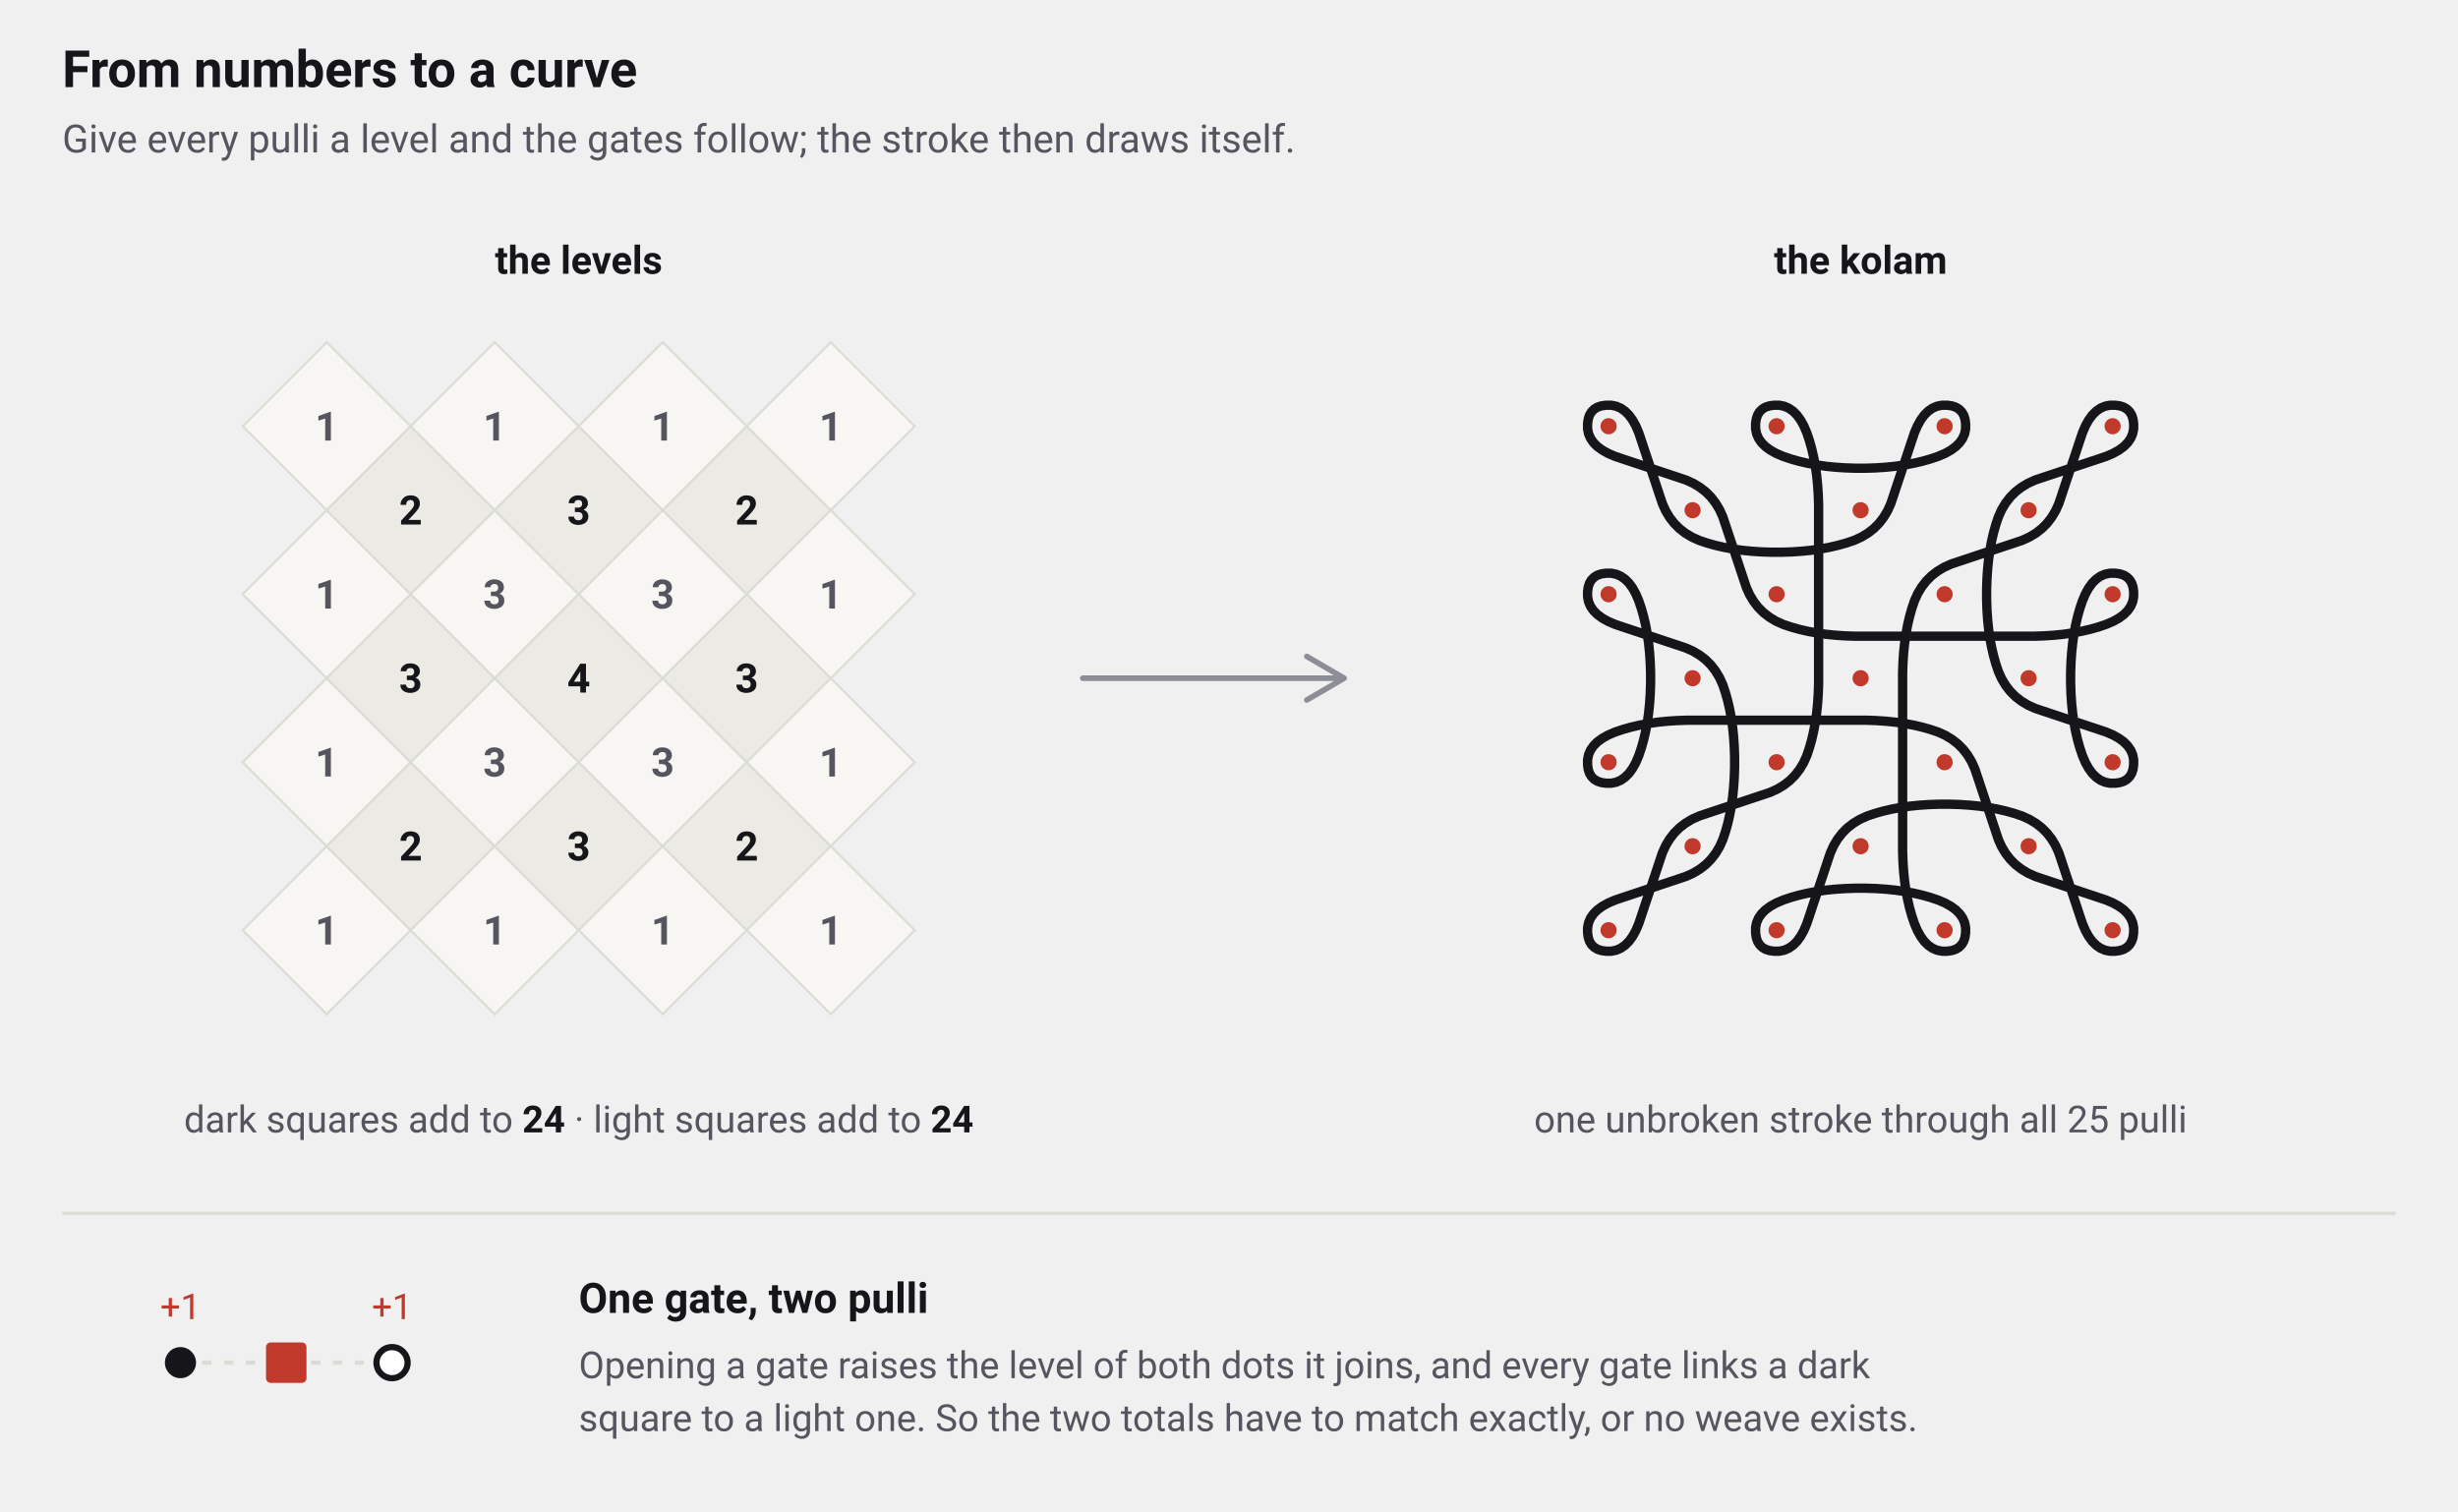
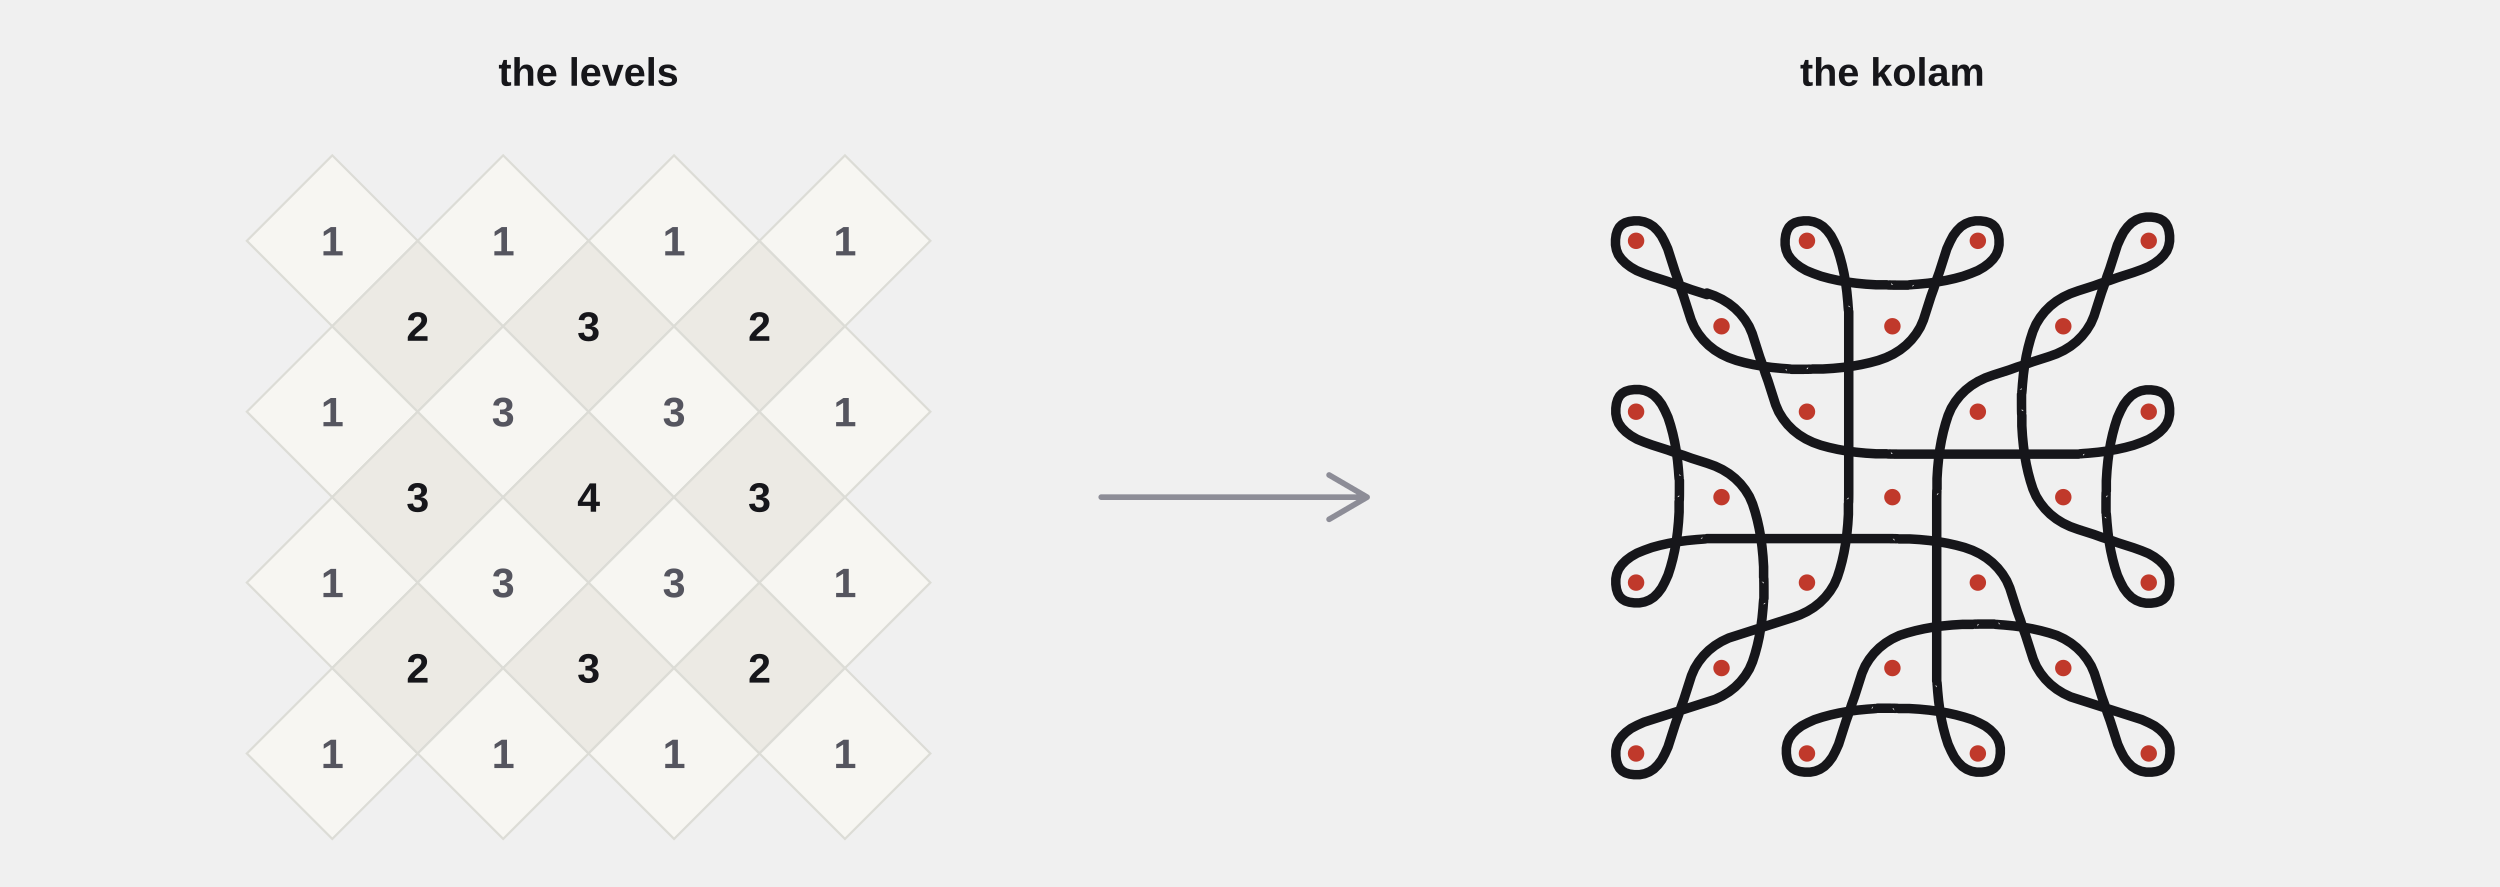
- <svg xmlns="http://www.w3.org/2000/svg" width="790" height="486" viewBox="0 0 790 486" font-family="-apple-system,BlinkMacSystemFont,'Segoe UI',Roboto,Helvetica,Arial,sans-serif" role="img" aria-label="A grid of levels and the single curve it produces">
-   <text x="20" y="28" font-size="16.5" font-weight="600" fill="#16161a">From numbers to a curve</text>
-   <text x="20" y="49" font-size="12.5" fill="#55555f">Give every pulli a level and the gates follow; the stroke then draws itself.</text>
-   <path d="M105 110L132 137L105 164L78 137Z" fill="#f7f6f2" stroke="#dcdcd6" stroke-width="0.7" />
-   <path d="M105 164L132 191L105 218L78 191Z" fill="#f7f6f2" stroke="#dcdcd6" stroke-width="0.7" />
-   <path d="M132 137L159 164L132 191L105 164Z" fill="#eceae4" stroke="#dcdcd6" stroke-width="0.7" />
-   <path d="M159 110L186 137L159 164L132 137Z" fill="#f7f6f2" stroke="#dcdcd6" stroke-width="0.7" />
-   <path d="M105 218L132 245L105 272L78 245Z" fill="#f7f6f2" stroke="#dcdcd6" stroke-width="0.7" />
-   <path d="M132 191L159 218L132 245L105 218Z" fill="#eceae4" stroke="#dcdcd6" stroke-width="0.7" />
-   <path d="M159 164L186 191L159 218L132 191Z" fill="#f7f6f2" stroke="#dcdcd6" stroke-width="0.7" />
-   <path d="M186 137L213 164L186 191L159 164Z" fill="#eceae4" stroke="#dcdcd6" stroke-width="0.7" />
-   <path d="M213 110L240 137L213 164L186 137Z" fill="#f7f6f2" stroke="#dcdcd6" stroke-width="0.7" />
-   <path d="M105 272L132 299L105 326L78 299Z" fill="#f7f6f2" stroke="#dcdcd6" stroke-width="0.7" />
-   <path d="M132 245L159 272L132 299L105 272Z" fill="#eceae4" stroke="#dcdcd6" stroke-width="0.7" />
-   <path d="M159 218L186 245L159 272L132 245Z" fill="#f7f6f2" stroke="#dcdcd6" stroke-width="0.7" />
-   <path d="M186 191L213 218L186 245L159 218Z" fill="#eceae4" stroke="#dcdcd6" stroke-width="0.7" />
-   <path d="M213 164L240 191L213 218L186 191Z" fill="#f7f6f2" stroke="#dcdcd6" stroke-width="0.7" />
-   <path d="M240 137L267 164L240 191L213 164Z" fill="#eceae4" stroke="#dcdcd6" stroke-width="0.7" />
-   <path d="M267 110L294 137L267 164L240 137Z" fill="#f7f6f2" stroke="#dcdcd6" stroke-width="0.7" />
-   <path d="M159 272L186 299L159 326L132 299Z" fill="#f7f6f2" stroke="#dcdcd6" stroke-width="0.7" />
-   <path d="M186 245L213 272L186 299L159 272Z" fill="#eceae4" stroke="#dcdcd6" stroke-width="0.7" />
-   <path d="M213 218L240 245L213 272L186 245Z" fill="#f7f6f2" stroke="#dcdcd6" stroke-width="0.7" />
-   <path d="M240 191L267 218L240 245L213 218Z" fill="#eceae4" stroke="#dcdcd6" stroke-width="0.7" />
-   <path d="M267 164L294 191L267 218L240 191Z" fill="#f7f6f2" stroke="#dcdcd6" stroke-width="0.7" />
-   <path d="M213 272L240 299L213 326L186 299Z" fill="#f7f6f2" stroke="#dcdcd6" stroke-width="0.7" />
-   <path d="M240 245L267 272L240 299L213 272Z" fill="#eceae4" stroke="#dcdcd6" stroke-width="0.7" />
-   <path d="M267 218L294 245L267 272L240 245Z" fill="#f7f6f2" stroke="#dcdcd6" stroke-width="0.7" />
-   <path d="M267 272L294 299L267 326L240 299Z" fill="#f7f6f2" stroke="#dcdcd6" stroke-width="0.7" />
-   <text x="105" y="141.6" font-size="13" font-weight="600" text-anchor="middle" fill="#55555f">1</text>
-   <text x="105" y="195.6" font-size="13" font-weight="600" text-anchor="middle" fill="#55555f">1</text>
-   <text x="132" y="168.6" font-size="13" font-weight="600" text-anchor="middle" fill="#16161a">2</text>
-   <text x="159" y="141.6" font-size="13" font-weight="600" text-anchor="middle" fill="#55555f">1</text>
-   <text x="105" y="249.6" font-size="13" font-weight="600" text-anchor="middle" fill="#55555f">1</text>
-   <text x="132" y="222.6" font-size="13" font-weight="600" text-anchor="middle" fill="#16161a">3</text>
-   <text x="159" y="195.6" font-size="13" font-weight="600" text-anchor="middle" fill="#55555f">3</text>
-   <text x="186" y="168.6" font-size="13" font-weight="600" text-anchor="middle" fill="#16161a">3</text>
-   <text x="213" y="141.6" font-size="13" font-weight="600" text-anchor="middle" fill="#55555f">1</text>
-   <text x="105" y="303.6" font-size="13" font-weight="600" text-anchor="middle" fill="#55555f">1</text>
-   <text x="132" y="276.6" font-size="13" font-weight="600" text-anchor="middle" fill="#16161a">2</text>
-   <text x="159" y="249.6" font-size="13" font-weight="600" text-anchor="middle" fill="#55555f">3</text>
-   <text x="186" y="222.6" font-size="13" font-weight="600" text-anchor="middle" fill="#16161a">4</text>
-   <text x="213" y="195.6" font-size="13" font-weight="600" text-anchor="middle" fill="#55555f">3</text>
-   <text x="240" y="168.6" font-size="13" font-weight="600" text-anchor="middle" fill="#16161a">2</text>
-   <text x="267" y="141.6" font-size="13" font-weight="600" text-anchor="middle" fill="#55555f">1</text>
-   <text x="159" y="303.6" font-size="13" font-weight="600" text-anchor="middle" fill="#55555f">1</text>
-   <text x="186" y="276.6" font-size="13" font-weight="600" text-anchor="middle" fill="#16161a">3</text>
-   <text x="213" y="249.6" font-size="13" font-weight="600" text-anchor="middle" fill="#55555f">3</text>
-   <text x="240" y="222.6" font-size="13" font-weight="600" text-anchor="middle" fill="#16161a">3</text>
-   <text x="267" y="195.6" font-size="13" font-weight="600" text-anchor="middle" fill="#55555f">1</text>
-   <text x="213" y="303.6" font-size="13" font-weight="600" text-anchor="middle" fill="#55555f">1</text>
-   <text x="240" y="276.6" font-size="13" font-weight="600" text-anchor="middle" fill="#16161a">2</text>
-   <text x="267" y="249.6" font-size="13" font-weight="600" text-anchor="middle" fill="#55555f">1</text>
-   <text x="267" y="303.6" font-size="13" font-weight="600" text-anchor="middle" fill="#55555f">1</text>
-   <text x="186" y="88" font-size="12.5" font-weight="600" text-anchor="middle" fill="#16161a">the levels</text>
-   <text x="186" y="364" font-size="12" text-anchor="middle" fill="#55555f">dark squares add to <tspan font-weight="600" fill="#16161a">24</tspan> · light squares add to <tspan font-weight="600" fill="#16161a">24</tspan>
-   </text>
-   <path d="M348 218L432 218M420 211L432 218L420 225" fill="none" stroke="#8d8d97" stroke-width="1.8" stroke-linecap="round" stroke-linejoin="round" />
-   <path d="M539.36 153.45L541.89 154.3L544.21 155.35L546.32 156.62L548.22 158.09L549.91 159.78L551.38 161.68L552.65 163.79L553.7 166.11L554.55 168.64L555.39 171.17L556.23 173.7L557.08 176.23L557.92 178.77L558.77 181.3L559.61 183.83L560.45 186.36L561.3 188.89L562.35 191.21L563.62 193.32L565.09 195.22L566.78 196.91L568.68 198.38L570.79 199.65L573.11 200.7L575.64 201.55L578.28 202.29L581.02 202.92L583.87 203.45L586.82 203.87L589.88 204.18L593.04 204.39L596.31 204.5L599.69 204.5L603.06 204.5L606.44 204.5L609.81 204.5L613.19 204.5L616.56 204.5L619.94 204.5L623.31 204.5L626.69 204.5L630.06 204.5L633.44 204.5L636.81 204.5L640.19 204.5L643.56 204.5L646.94 204.5L650.31 204.5L653.69 204.5L656.96 204.39L660.12 204.18L663.18 203.87L666.13 203.45L668.98 202.92L671.72 202.29L674.36 201.55L676.89 200.7L679.11 199.75L681 198.7L682.59 197.54L683.85 196.27L684.8 194.9L685.43 193.43L685.75 191.84L685.75 190.16L685.54 188.68L685.12 187.41L684.48 186.36L683.64 185.52L682.59 184.88L681.32 184.46L679.84 184.25L678.16 184.25L676.57 184.57L675.1 185.2L673.73 186.15L672.46 187.41L671.3 189L670.25 190.89L669.3 193.11L668.45 195.64L667.71 198.28L667.08 201.02L666.55 203.87L666.13 206.82L665.82 209.88L665.61 213.04L665.5 216.31L665.5 219.69L665.61 222.96L665.82 226.12L666.13 229.18L666.55 232.13L667.08 234.98L667.71 237.72L668.45 240.36L669.3 242.89L670.25 245.11L671.3 247L672.46 248.59L673.73 249.85L675.1 250.8L676.57 251.43L678.16 251.75L679.84 251.75L681.32 251.54L682.59 251.12L683.64 250.48L684.48 249.64L685.12 248.59L685.54 247.32L685.75 245.84L685.75 244.16L685.43 242.57L684.8 241.1L683.85 239.73L682.59 238.46L681 237.3L679.11 236.25L676.89 235.3L674.36 234.45L671.83 233.61L669.3 232.77L666.77 231.92L664.23 231.08L661.7 230.23L659.17 229.39L656.64 228.55L654.11 227.7L651.79 226.65L649.68 225.38L647.78 223.91L646.09 222.22L644.62 220.32L643.35 218.21L642.3 215.89L641.45 213.36L640.71 210.72L640.08 207.98L639.55 205.13L639.13 202.18L638.82 199.12L638.61 195.96L638.5 192.69L638.5 189.31L638.61 186.04L638.82 182.88L639.13 179.82L639.55 176.87L640.08 174.02L640.71 171.28L641.45 168.64L642.3 166.11L643.35 163.79L644.62 161.68L646.09 159.78L647.78 158.09L649.68 156.62L651.79 155.35L654.11 154.3L656.64 153.45L659.17 152.61L661.7 151.77L664.23 150.92L666.77 150.08L669.3 149.23L671.83 148.39L674.36 147.55L676.89 146.7L679.11 145.75L681 144.7L682.59 143.54L683.85 142.27L684.8 140.9L685.43 139.43L685.75 137.84L685.75 136.16L685.54 134.68L685.12 133.41L684.48 132.36L683.64 131.52L682.59 130.88L681.32 130.46L679.84 130.25L678.16 130.25L676.57 130.57L675.1 131.2L673.73 132.15L672.46 133.41L671.3 135L670.25 136.89L669.3 139.11L668.45 141.64L667.61 144.17L666.77 146.7L665.92 149.23L665.08 151.77L664.23 154.3L663.39 156.83L662.55 159.36L661.7 161.89L660.65 164.21L659.38 166.32L657.91 168.22L656.22 169.91L654.32 171.38L652.21 172.65L649.89 173.7L647.36 174.55L644.83 175.39L642.3 176.23L639.77 177.08L637.23 177.92L634.7 178.77L632.17 179.61L629.64 180.45L627.11 181.3L624.79 182.35L622.68 183.62L620.78 185.09L619.09 186.78L617.62 188.68L616.35 190.79L615.3 193.11L614.45 195.64L613.71 198.28L613.08 201.02L612.55 203.87L612.13 206.82L611.82 209.88L611.61 213.04L611.5 216.31L611.5 219.69L611.5 223.06L611.5 226.44L611.5 229.81L611.5 233.19L611.5 236.56L611.5 239.94L611.5 243.31L611.5 246.69L611.5 250.06L611.5 253.44L611.5 256.81L611.5 260.19L611.5 263.56L611.5 266.94L611.5 270.31L611.5 273.69L611.61 276.96L611.82 280.12L612.13 283.18L612.55 286.13L613.08 288.98L613.71 291.72L614.45 294.36L615.3 296.89L616.25 299.11L617.3 301L618.46 302.59L619.73 303.85L621.1 304.8L622.57 305.43L624.16 305.75L625.84 305.75L627.32 305.54L628.59 305.12L629.64 304.48L630.48 303.64L631.12 302.59L631.54 301.32L631.75 299.84L631.75 298.16L631.43 296.57L630.8 295.1L629.85 293.73L628.59 292.46L627 291.3L625.11 290.25L622.89 289.3L620.36 288.45L617.72 287.71L614.98 287.08L612.13 286.55L609.18 286.13L606.12 285.82L602.96 285.61L599.69 285.5L596.31 285.5L593.04 285.61L589.88 285.82L586.82 286.13L583.87 286.55L581.02 287.08L578.28 287.71L575.64 288.45L573.11 289.3L570.89 290.25L569 291.3L567.41 292.46L566.15 293.73L565.2 295.1L564.57 296.57L564.25 298.16L564.25 299.84L564.46 301.32L564.88 302.59L565.52 303.64L566.36 304.48L567.41 305.12L568.68 305.54L570.16 305.75L571.84 305.75L573.43 305.43L574.9 304.8L576.27 303.85L577.54 302.59L578.7 301L579.75 299.11L580.7 296.89L581.55 294.36L582.39 291.83L583.23 289.3L584.08 286.77L584.92 284.23L585.77 281.7L586.61 279.17L587.45 276.64L588.3 274.11L589.35 271.79L590.62 269.68L592.09 267.78L593.78 266.09L595.68 264.62L597.79 263.35L600.11 262.3L602.64 261.45L605.28 260.71L608.02 260.08L610.87 259.55L613.82 259.13L616.88 258.82L620.04 258.61L623.31 258.5L626.69 258.5L629.96 258.61L633.12 258.82L636.18 259.13L639.13 259.55L641.98 260.08L644.72 260.71L647.36 261.45L649.89 262.3L652.21 263.35L654.32 264.62L656.22 266.09L657.91 267.78L659.38 269.68L660.65 271.79L661.7 274.11L662.55 276.64L663.39 279.17L664.23 281.7L665.08 284.23L665.92 286.77L666.77 289.3L667.61 291.83L668.45 294.36L669.3 296.89L670.25 299.11L671.3 301L672.46 302.59L673.73 303.85L675.1 304.8L676.57 305.43L678.16 305.75L679.84 305.75L681.32 305.54L682.59 305.12L683.64 304.48L684.48 303.64L685.12 302.59L685.54 301.32L685.75 299.84L685.75 298.16L685.43 296.57L684.8 295.1L683.85 293.73L682.59 292.46L681 291.3L679.11 290.25L676.89 289.3L674.36 288.45L671.83 287.61L669.3 286.77L666.77 285.92L664.23 285.08L661.7 284.23L659.17 283.39L656.64 282.55L654.11 281.7L651.79 280.65L649.68 279.38L647.78 277.91L646.09 276.22L644.62 274.32L643.35 272.21L642.3 269.89L641.45 267.36L640.61 264.83L639.77 262.3L638.92 259.77L638.08 257.23L637.23 254.7L636.39 252.17L635.55 249.64L634.7 247.11L633.65 244.79L632.38 242.68L630.91 240.78L629.22 239.09L627.32 237.62L625.21 236.35L622.89 235.3L620.36 234.45L617.72 233.71L614.98 233.08L612.13 232.55L609.18 232.13L606.12 231.82L602.96 231.61L599.69 231.5L596.31 231.5L592.94 231.5L589.56 231.5L586.19 231.5L582.81 231.5L579.44 231.5L576.06 231.5L572.69 231.5L569.31 231.5L565.94 231.5L562.56 231.5L559.19 231.5L555.81 231.5L552.44 231.5L549.06 231.5L545.69 231.5L542.31 231.5L539.04 231.61L535.88 231.82L532.82 232.13L529.87 232.55L527.02 233.08L524.28 233.71L521.64 234.45L519.11 235.3L516.89 236.25L515 237.3L513.41 238.46L512.15 239.73L511.2 241.1L510.57 242.57L510.25 244.16L510.25 245.84L510.46 247.32L510.88 248.59L511.52 249.64L512.36 250.48L513.41 251.12L514.68 251.54L516.16 251.75L517.84 251.75L519.43 251.43L520.9 250.8L522.27 249.85L523.54 248.59L524.7 247L525.75 245.11L526.7 242.89L527.55 240.36L528.29 237.72L528.92 234.98L529.45 232.13L529.87 229.18L530.18 226.12L530.39 222.96L530.5 219.69L530.5 216.31L530.39 213.04L530.18 209.88L529.87 206.82L529.45 203.87L528.92 201.02L528.29 198.28L527.55 195.64L526.7 193.11L525.75 190.89L524.7 189L523.54 187.41L522.27 186.15L520.9 185.2L519.43 184.57L517.84 184.25L516.16 184.25L514.68 184.46L513.41 184.88L512.36 185.52L511.52 186.36L510.88 187.41L510.46 188.68L510.25 190.16L510.25 191.84L510.57 193.43L511.2 194.9L512.15 196.27L513.41 197.54L515 198.7L516.89 199.75L519.11 200.7L521.64 201.55L524.17 202.39L526.7 203.23L529.23 204.08L531.77 204.92L534.3 205.77L536.83 206.61L539.36 207.45L541.89 208.3L544.21 209.35L546.32 210.62L548.22 212.09L549.91 213.78L551.38 215.68L552.65 217.79L553.7 220.11L554.55 222.64L555.29 225.28L555.92 228.02L556.45 230.87L556.87 233.82L557.18 236.88L557.39 240.04L557.5 243.31L557.5 246.69L557.39 249.96L557.18 253.12L556.87 256.18L556.45 259.13L555.92 261.98L555.29 264.72L554.55 267.36L553.7 269.89L552.65 272.21L551.38 274.32L549.91 276.22L548.22 277.91L546.32 279.38L544.21 280.65L541.89 281.7L539.36 282.55L536.83 283.39L534.3 284.23L531.77 285.08L529.23 285.92L526.7 286.77L524.17 287.61L521.64 288.45L519.11 289.3L516.89 290.25L515 291.3L513.41 292.46L512.15 293.73L511.2 295.1L510.57 296.57L510.25 298.16L510.25 299.84L510.46 301.32L510.88 302.59L511.52 303.64L512.36 304.48L513.41 305.12L514.68 305.54L516.16 305.75L517.84 305.75L519.43 305.43L520.9 304.8L522.27 303.85L523.54 302.59L524.7 301L525.75 299.11L526.7 296.89L527.55 294.36L528.39 291.83L529.23 289.3L530.08 286.77L530.92 284.23L531.77 281.7L532.61 279.17L533.45 276.64L534.3 274.11L535.35 271.79L536.62 269.68L538.09 267.78L539.78 266.09L541.68 264.62L543.79 263.35L546.11 262.3L548.64 261.45L551.17 260.61L553.7 259.77L556.23 258.92L558.77 258.08L561.3 257.23L563.83 256.39L566.36 255.55L568.89 254.7L571.21 253.65L573.32 252.38L575.22 250.91L576.91 249.22L578.38 247.32L579.65 245.21L580.7 242.89L581.55 240.36L582.29 237.72L582.92 234.98L583.45 232.13L583.87 229.18L584.18 226.12L584.39 222.96L584.5 219.69L584.5 216.31L584.5 212.94L584.5 209.56L584.5 206.19L584.5 202.81L584.5 199.44L584.5 196.06L584.5 192.69L584.5 189.31L584.5 185.94L584.5 182.56L584.5 179.19L584.5 175.81L584.5 172.44L584.5 169.06L584.5 165.69L584.5 162.31L584.39 159.04L584.18 155.88L583.87 152.82L583.45 149.87L582.92 147.02L582.29 144.28L581.55 141.64L580.7 139.11L579.75 136.89L578.7 135L577.54 133.41L576.27 132.15L574.9 131.2L573.43 130.57L571.84 130.25L570.16 130.25L568.68 130.46L567.41 130.88L566.36 131.52L565.52 132.36L564.88 133.41L564.46 134.68L564.25 136.16L564.25 137.84L564.57 139.43L565.2 140.9L566.15 142.27L567.41 143.54L569 144.7L570.89 145.75L573.11 146.7L575.64 147.55L578.28 148.29L581.02 148.92L583.87 149.45L586.82 149.87L589.88 150.18L593.04 150.39L596.31 150.5L599.69 150.5L602.96 150.39L606.12 150.18L609.18 149.87L612.13 149.45L614.98 148.92L617.72 148.29L620.36 147.55L622.89 146.7L625.11 145.75L627 144.7L628.59 143.54L629.85 142.27L630.8 140.9L631.43 139.43L631.75 137.84L631.75 136.16L631.54 134.68L631.12 133.41L630.48 132.36L629.64 131.52L628.59 130.88L627.32 130.46L625.84 130.25L624.16 130.25L622.57 130.57L621.1 131.2L619.73 132.15L618.46 133.41L617.3 135L616.25 136.89L615.3 139.11L614.45 141.64L613.61 144.17L612.77 146.7L611.92 149.23L611.08 151.77L610.23 154.3L609.39 156.83L608.55 159.36L607.7 161.89L606.65 164.21L605.38 166.32L603.91 168.22L602.22 169.91L600.32 171.38L598.21 172.65L595.89 173.7L593.36 174.55L590.72 175.29L587.98 175.92L585.13 176.45L582.18 176.87L579.12 177.18L575.96 177.39L572.69 177.5L569.31 177.5L566.04 177.39L562.88 177.18L559.82 176.87L556.87 176.45L554.02 175.92L551.28 175.29L548.64 174.55L546.11 173.7L543.79 172.65L541.68 171.38L539.78 169.91L538.09 168.22L536.62 166.32L535.35 164.21L534.3 161.89L533.45 159.36L532.61 156.83L531.77 154.3L530.92 151.77L530.08 149.23L529.23 146.7L528.39 144.17L527.55 141.64L526.7 139.11L525.75 136.89L524.7 135L523.54 133.41L522.27 132.15L520.9 131.2L519.43 130.57L517.84 130.25L516.16 130.25L514.68 130.46L513.41 130.88L512.36 131.52L511.52 132.36L510.88 133.41L510.46 134.68L510.25 136.16L510.25 137.84L510.57 139.43L511.2 140.9L512.15 142.27L513.41 143.54L515 144.7L516.89 145.75L519.11 146.7L521.64 147.55L524.17 148.39L526.7 149.23L529.23 150.08L531.77 150.92L534.3 151.77L536.83 152.61Z" fill="none" stroke="#16161a" stroke-width="3" stroke-linejoin="round" stroke-linecap="round" />
-   <circle cx="517" cy="137" r="2.6" fill="#c0392b" />
-   <circle cx="517" cy="191" r="2.6" fill="#c0392b" />
-   <circle cx="544" cy="164" r="2.6" fill="#c0392b" />
-   <circle cx="571" cy="137" r="2.6" fill="#c0392b" />
-   <circle cx="517" cy="245" r="2.6" fill="#c0392b" />
-   <circle cx="544" cy="218" r="2.6" fill="#c0392b" />
-   <circle cx="571" cy="191" r="2.6" fill="#c0392b" />
-   <circle cx="598" cy="164" r="2.6" fill="#c0392b" />
-   <circle cx="625" cy="137" r="2.6" fill="#c0392b" />
-   <circle cx="517" cy="299" r="2.6" fill="#c0392b" />
-   <circle cx="544" cy="272" r="2.6" fill="#c0392b" />
-   <circle cx="571" cy="245" r="2.6" fill="#c0392b" />
-   <circle cx="598" cy="218" r="2.6" fill="#c0392b" />
-   <circle cx="625" cy="191" r="2.6" fill="#c0392b" />
-   <circle cx="652" cy="164" r="2.6" fill="#c0392b" />
-   <circle cx="679" cy="137" r="2.6" fill="#c0392b" />
-   <circle cx="571" cy="299" r="2.6" fill="#c0392b" />
-   <circle cx="598" cy="272" r="2.6" fill="#c0392b" />
-   <circle cx="625" cy="245" r="2.6" fill="#c0392b" />
-   <circle cx="652" cy="218" r="2.6" fill="#c0392b" />
-   <circle cx="679" cy="191" r="2.6" fill="#c0392b" />
-   <circle cx="625" cy="299" r="2.6" fill="#c0392b" />
-   <circle cx="652" cy="272" r="2.6" fill="#c0392b" />
-   <circle cx="679" cy="245" r="2.6" fill="#c0392b" />
-   <circle cx="679" cy="299" r="2.6" fill="#c0392b" />
-   <text x="598" y="88" font-size="12.5" font-weight="600" text-anchor="middle" fill="#16161a">the kolam</text>
-   <text x="598" y="364" font-size="12" text-anchor="middle" fill="#55555f">one unbroken stroke through all 25 pulli</text>
-   <line x1="20" y1="390" x2="770" y2="390" stroke="#dcdcd6" stroke-width="1" />
-   <line x1="58" y1="438" x2="126" y2="438" stroke="#dcdcd6" stroke-width="1.4" stroke-dasharray="3 4" />
-   <circle cx="58" cy="438" r="5" fill="#16161a" />
-   <circle cx="126" cy="438" r="5" fill="#ffffff" stroke="#16161a" stroke-width="2" />
-   <rect x="85.5" y="431.5" width="13" height="13" rx="1.5" fill="#c0392b" />
-   <text x="58" y="424" font-size="11.5" text-anchor="middle" fill="#c0392b">+1</text>
-   <text x="126" y="424" font-size="11.5" text-anchor="middle" fill="#c0392b">+1</text>
-   <text x="186" y="422" font-size="13.5" font-weight="600" fill="#16161a">One gate, two pulli</text>
-   <text x="186" y="443" font-size="12" fill="#55555f">Opening a gate raises the level of both dots it joins, and every gate links a dark</text>
-   <text x="186" y="460" font-size="12" fill="#55555f">square to a light one. So the two totals have to match exactly, or no weave exists.</text>
+ <svg xmlns="http://www.w3.org/2000/svg" version="1.1" viewBox="0 0 790 280">
+   <defs>
+     <style>
+       .cls-1 {
+         fill: #eceae4;
+       }
+ 
+       .cls-1, .cls-2 {
+         stroke: #dcdcd6;
+         stroke-width: .7px;
+       }
+ 
+       .cls-3 {
+         font-size: 12.5px;
+       }
+ 
+       .cls-3, .cls-4 {
+         fill: #16161a;
+       }
+ 
+       .cls-3, .cls-4, .cls-5 {
+         font-family: Arial-BoldMT, Arial;
+         font-weight: 700;
+         isolation: isolate;
+       }
+ 
+       .cls-6 {
+         fill: #c0392b;
+       }
+ 
+       .cls-7 {
+         stroke: #8d8d97;
+         stroke-width: 1.8px;
+       }
+ 
+       .cls-7, .cls-8 {
+         fill: none;
+         stroke-linecap: round;
+         stroke-linejoin: round;
+       }
+ 
+       .cls-4, .cls-5 {
+         font-size: 13px;
+       }
+ 
+       .cls-5 {
+         fill: #55555f;
+       }
+ 
+       .cls-8 {
+         stroke: #16161a;
+         stroke-width: 3px;
+       }
+ 
+       .cls-2 {
+         fill: #f7f6f2;
+       }
+     </style>
+   </defs>
+   <g>
+     <g id="Layer_1">
+       <path class="cls-2" d="M105,49.1l27,27-27,27-27-27,27-27Z" />
+       <path class="cls-2" d="M105,103.1l27,27-27,27-27-27,27-27Z" />
+       <path class="cls-1" d="M132,76.1l27,27-27,27-27-27,27-27Z" />
+       <path class="cls-2" d="M159,49.1l27,27-27,27-27-27,27-27Z" />
+       <path class="cls-2" d="M105,157.1l27,27-27,27-27-27,27-27Z" />
+       <path class="cls-1" d="M132,130.1l27,27-27,27-27-27,27-27Z" />
+       <path class="cls-2" d="M159,103.1l27,27-27,27-27-27,27-27Z" />
+       <path class="cls-1" d="M186,76.1l27,27-27,27-27-27,27-27Z" />
+       <path class="cls-2" d="M213,49.1l27,27-27,27-27-27,27-27Z" />
+       <path class="cls-2" d="M105,211.1l27,27-27,27-27-27,27-27Z" />
+       <path class="cls-1" d="M132,184.1l27,27-27,27-27-27,27-27Z" />
+       <path class="cls-2" d="M159,157.1l27,27-27,27-27-27,27-27Z" />
+       <path class="cls-1" d="M186,130.1l27,27-27,27-27-27,27-27Z" />
+       <path class="cls-2" d="M213,103.1l27,27-27,27-27-27,27-27Z" />
+       <path class="cls-1" d="M240,76.1l27,27-27,27-27-27,27-27Z" />
+       <path class="cls-2" d="M267,49.1l27,27-27,27-27-27,27-27Z" />
+       <path class="cls-2" d="M159,211.1l27,27-27,27-27-27,27-27Z" />
+       <path class="cls-1" d="M186,184.1l27,27-27,27-27-27,27-27Z" />
+       <path class="cls-2" d="M213,157.1l27,27-27,27-27-27,27-27Z" />
+       <path class="cls-1" d="M240,130.1l27,27-27,27-27-27,27-27Z" />
+       <path class="cls-2" d="M267,103.1l27,27-27,27-27-27,27-27Z" />
+       <path class="cls-2" d="M213,211.1l27,27-27,27-27-27,27-27Z" />
+       <path class="cls-1" d="M240,184.1l27,27-27,27-27-27,27-27Z" />
+       <path class="cls-2" d="M267,157.1l27,27-27,27-27-27,27-27Z" />
+       <path class="cls-2" d="M267,211.1l27,27-27,27-27-27,27-27Z" />
+       <text class="cls-5" transform="translate(101.4 80.7)">
+         <tspan x="0" y="0">1</tspan>
+       </text>
+       <text class="cls-5" transform="translate(101.4 134.7)">
+         <tspan x="0" y="0">1</tspan>
+       </text>
+       <text class="cls-4" transform="translate(128.4 107.7)">
+         <tspan x="0" y="0">2</tspan>
+       </text>
+       <text class="cls-5" transform="translate(155.4 80.7)">
+         <tspan x="0" y="0">1</tspan>
+       </text>
+       <text class="cls-5" transform="translate(101.4 188.7)">
+         <tspan x="0" y="0">1</tspan>
+       </text>
+       <text class="cls-4" transform="translate(128.4 161.7)">
+         <tspan x="0" y="0">3</tspan>
+       </text>
+       <text class="cls-5" transform="translate(155.4 134.7)">
+         <tspan x="0" y="0">3</tspan>
+       </text>
+       <text class="cls-4" transform="translate(182.4 107.7)">
+         <tspan x="0" y="0">3</tspan>
+       </text>
+       <text class="cls-5" transform="translate(209.4 80.7)">
+         <tspan x="0" y="0">1</tspan>
+       </text>
+       <text class="cls-5" transform="translate(101.4 242.7)">
+         <tspan x="0" y="0">1</tspan>
+       </text>
+       <text class="cls-4" transform="translate(128.4 215.7)">
+         <tspan x="0" y="0">2</tspan>
+       </text>
+       <text class="cls-5" transform="translate(155.4 188.7)">
+         <tspan x="0" y="0">3</tspan>
+       </text>
+       <text class="cls-4" transform="translate(182.4 161.7)">
+         <tspan x="0" y="0">4</tspan>
+       </text>
+       <text class="cls-5" transform="translate(209.4 134.7)">
+         <tspan x="0" y="0">3</tspan>
+       </text>
+       <text class="cls-4" transform="translate(236.4 107.7)">
+         <tspan x="0" y="0">2</tspan>
+       </text>
+       <text class="cls-5" transform="translate(263.4 80.7)">
+         <tspan x="0" y="0">1</tspan>
+       </text>
+       <text class="cls-5" transform="translate(155.4 242.7)">
+         <tspan x="0" y="0">1</tspan>
+       </text>
+       <text class="cls-4" transform="translate(182.4 215.7)">
+         <tspan x="0" y="0">3</tspan>
+       </text>
+       <text class="cls-5" transform="translate(209.4 188.7)">
+         <tspan x="0" y="0">3</tspan>
+       </text>
+       <text class="cls-4" transform="translate(236.4 161.7)">
+         <tspan x="0" y="0">3</tspan>
+       </text>
+       <text class="cls-5" transform="translate(263.4 134.7)">
+         <tspan x="0" y="0">1</tspan>
+       </text>
+       <text class="cls-5" transform="translate(209.4 242.7)">
+         <tspan x="0" y="0">1</tspan>
+       </text>
+       <text class="cls-4" transform="translate(236.4 215.7)">
+         <tspan x="0" y="0">2</tspan>
+       </text>
+       <text class="cls-5" transform="translate(263.4 188.7)">
+         <tspan x="0" y="0">1</tspan>
+       </text>
+       <text class="cls-5" transform="translate(263.4 242.7)">
+         <tspan x="0" y="0">1</tspan>
+       </text>
+       <text class="cls-3" transform="translate(157.5 27.1)">
+         <tspan x="0" y="0">the levels</tspan>
+       </text>
+       <path class="cls-7" d="M348,157.1h84M420,150.1l12,7-12,7" />
+       <path class="cls-8" d="M539.4,92.6l2.5.9,2.3,1.1,2.1,1.3,1.9,1.5,1.7,1.7,1.5,1.9,1.3,2.1,1,2.3.8,2.5.8,2.5.8,2.5.9,2.5.8,2.5.9,2.5.8,2.5.8,2.5.8,2.5,1,2.3,1.3,2.1,1.5,1.9,1.7,1.7,1.9,1.5,2.1,1.3,2.3,1.1,2.5.9,2.6.7,2.7.6,2.8.5,3,.4,3.1.3,3.2.2h3.3c0,.1,3.4.1,3.4.1h57.3c0-.1,3.2-.3,3.2-.3l3.1-.3,3-.4,2.8-.5,2.7-.6,2.6-.7,2.5-.9,2.2-.9,1.9-1.1,1.6-1.2,1.3-1.3,1-1.4.6-1.5.3-1.6v-1.7l-.2-1.5-.4-1.3-.6-1.1-.8-.8-1-.6-1.3-.4-1.5-.2h-1.7l-1.6.3-1.5.6-1.4.9-1.3,1.3-1.2,1.6-1,1.9-1,2.2-.8,2.5-.7,2.6-.6,2.7-.5,2.8-.4,3-.3,3.1-.2,3.2v3.3c-.1,0-.1,3.4-.1,3.4v3.3c.1,0,.3,3.2.3,3.2l.3,3.1.4,3,.5,2.8.6,2.7.7,2.6.8,2.5,1,2.2,1,1.9,1.2,1.6,1.3,1.3,1.4.9,1.5.6,1.6.3h1.7l1.5-.2,1.3-.4,1-.6.8-.8.6-1.1.4-1.3.2-1.5v-1.7l-.3-1.6-.6-1.5-1-1.4-1.3-1.3-1.6-1.2-1.9-1.1-2.2-.9-2.5-.9-2.5-.8-2.5-.8-2.5-.9-2.5-.8-2.5-.9-2.5-.8-2.5-.8-2.5-.9-2.3-1.1-2.1-1.3-1.9-1.5-1.7-1.7-1.5-1.9-1.3-2.1-1-2.3-.8-2.5-.7-2.6-.6-2.7-.5-2.8-.4-3-.3-3.1-.2-3.2v-3.3c-.1,0-.1-3.4-.1-3.4v-3.3c.1,0,.3-3.2.3-3.2l.3-3.1.4-3,.5-2.8.6-2.7.7-2.6.8-2.5,1-2.3,1.3-2.1,1.5-1.9,1.7-1.7,1.9-1.5,2.1-1.3,2.3-1.1,2.5-.9,2.5-.8,2.5-.8,2.5-.9,2.5-.8,2.5-.9,2.5-.8,2.5-.8,2.5-.9,2.2-.9,1.9-1.1,1.6-1.2,1.3-1.3,1-1.4.6-1.5.3-1.6v-1.7l-.2-1.5-.4-1.3-.6-1.1-.8-.8-1-.6-1.3-.4-1.5-.2h-1.7l-1.6.3-1.5.6-1.4.9-1.3,1.3-1.2,1.6-1,1.9-1,2.2-.8,2.5-.8,2.5-.8,2.5-.9,2.5-.8,2.5-.9,2.5-.8,2.5-.8,2.5-.8,2.5-1,2.3-1.3,2.1-1.5,1.9-1.7,1.7-1.9,1.5-2.1,1.3-2.3,1.1-2.5.9-2.5.8-2.5.8-2.5.9-2.5.8-2.5.9-2.5.8-2.5.8-2.5.9-2.3,1.1-2.1,1.3-1.9,1.5-1.7,1.7-1.5,1.9-1.3,2.1-1,2.3-.8,2.5-.7,2.6-.6,2.7-.5,2.8-.4,3-.3,3.1-.2,3.2v3.3c-.1,0-.1,3.4-.1,3.4v57.3c.1,0,.3,3.2.3,3.2l.3,3.1.4,3,.5,2.9.6,2.7.7,2.6.8,2.5,1,2.2,1,1.9,1.2,1.6,1.3,1.3,1.4.9,1.5.6,1.6.3h1.7l1.5-.2,1.3-.4,1-.6.8-.8.6-1.1.4-1.3.2-1.5v-1.7l-.3-1.6-.6-1.5-1-1.4-1.3-1.3-1.6-1.2-1.9-1-2.2-1-2.5-.8-2.6-.7-2.7-.6-2.8-.5-3-.4-3.1-.3-3.2-.2h-3.3c0-.1-3.4-.1-3.4-.1h-3.3c0,.1-3.2.3-3.2.3l-3.1.3-3,.4-2.8.5-2.7.6-2.6.7-2.5.8-2.2,1-1.9,1-1.6,1.2-1.3,1.3-1,1.4-.6,1.5-.3,1.6v1.7l.2,1.5.4,1.3.6,1.1.8.8,1,.6,1.3.4,1.5.2h1.7l1.6-.3,1.5-.6,1.4-.9,1.3-1.3,1.2-1.6,1-1.9,1-2.2.8-2.5.8-2.5.8-2.5.9-2.5.8-2.5.9-2.5.8-2.5.8-2.5.8-2.5,1-2.3,1.3-2.1,1.5-1.9,1.7-1.7,1.9-1.5,2.1-1.3,2.3-1.1,2.5-.8,2.6-.7,2.7-.6,2.8-.5,3-.4,3.1-.3,3.2-.2h3.3c0-.1,3.4-.1,3.4-.1h3.3c0,.1,3.2.3,3.2.3l3.1.3,3,.4,2.8.5,2.7.6,2.6.7,2.5.8,2.3,1.1,2.1,1.3,1.9,1.5,1.7,1.7,1.5,1.9,1.3,2.1,1,2.3.8,2.5.8,2.5.8,2.5.9,2.5.8,2.5.9,2.5.8,2.5.8,2.5.8,2.5,1,2.2,1,1.9,1.2,1.6,1.3,1.3,1.4.9,1.5.6,1.6.3h1.7l1.5-.2,1.3-.4,1-.6.8-.8.6-1.1.4-1.3.2-1.5v-1.7l-.3-1.6-.6-1.5-1-1.4-1.3-1.3-1.6-1.2-1.9-1-2.2-1-2.5-.8-2.5-.8-2.5-.8-2.5-.8-2.5-.8-2.5-.8-2.5-.8-2.5-.8-2.5-.8-2.3-1.1-2.1-1.3-1.9-1.5-1.7-1.7-1.5-1.9-1.3-2.1-1-2.3-.8-2.5-.8-2.5-.8-2.5-.9-2.5-.8-2.5-.9-2.5-.8-2.5-.8-2.5-.8-2.5-1-2.3-1.3-2.1-1.5-1.9-1.7-1.7-1.9-1.5-2.1-1.3-2.3-1.1-2.5-.9-2.6-.7-2.7-.6-2.8-.5-3-.4-3.1-.3-3.2-.2h-3.3c0-.1-3.4-.1-3.4-.1h-57.3c0,.1-3.2.3-3.2.3l-3.1.3-3,.4-2.8.5-2.7.6-2.6.7-2.5.9-2.2.9-1.9,1.1-1.6,1.2-1.3,1.3-1,1.4-.6,1.5-.3,1.6v1.7l.2,1.5.4,1.3.6,1.1.8.8,1,.6,1.3.4,1.5.2h1.7l1.6-.3,1.5-.6,1.4-.9,1.3-1.3,1.2-1.6,1-1.9,1-2.2.8-2.5.7-2.6.6-2.7.5-2.8.4-3,.3-3.1.2-3.2v-3.3c.1,0,.1-3.4.1-3.4v-3.3c-.1,0-.3-3.2-.3-3.2l-.3-3.1-.4-3-.5-2.8-.6-2.7-.7-2.6-.8-2.5-1-2.2-1-1.9-1.2-1.6-1.3-1.3-1.4-.9-1.5-.6-1.6-.3h-1.7l-1.5.2-1.3.4-1,.6-.8.8-.6,1.1-.4,1.3-.2,1.5v1.7l.3,1.6.6,1.5,1,1.4,1.3,1.3,1.6,1.2,1.9,1.1,2.2.9,2.5.9,2.5.8,2.5.8,2.5.9,2.5.8,2.5.9,2.5.8,2.5.8,2.5.9,2.3,1.1,2.1,1.3,1.9,1.5,1.7,1.7,1.5,1.9,1.3,2.1,1,2.3.8,2.5.7,2.6.6,2.7.5,2.8.4,3,.3,3.1.2,3.2v3.3c.1,0,.1,3.4.1,3.4v3.3c-.1,0-.3,3.2-.3,3.2l-.3,3.1-.4,3-.5,2.9-.6,2.7-.7,2.6-.8,2.5-1,2.3-1.3,2.1-1.5,1.9-1.7,1.7-1.9,1.5-2.1,1.3-2.3,1.1-2.5.8-2.5.8-2.5.8-2.5.8-2.5.8-2.5.8-2.5.8-2.5.8-2.5.8-2.2,1-1.9,1-1.6,1.2-1.3,1.3-1,1.4-.6,1.5-.3,1.6v1.7l.2,1.5.4,1.3.6,1.1.8.8,1,.6,1.3.4,1.5.2h1.7l1.6-.3,1.5-.6,1.4-.9,1.3-1.3,1.2-1.6,1-1.9,1-2.2.8-2.5.8-2.5.8-2.5.9-2.5.8-2.5.9-2.5.8-2.5.8-2.5.8-2.5,1-2.3,1.3-2.1,1.5-1.9,1.7-1.7,1.9-1.5,2.1-1.3,2.3-1.1,2.5-.8,2.5-.8,2.5-.8,2.5-.8,2.5-.8,2.5-.8,2.5-.8,2.5-.8,2.5-.9,2.3-1.1,2.1-1.3,1.9-1.5,1.7-1.7,1.5-1.9,1.3-2.1,1-2.3.8-2.5.7-2.6.6-2.7.5-2.8.4-3,.3-3.1.2-3.2v-3.3c.1,0,.1-3.4.1-3.4v-57.3c-.1,0-.3-3.2-.3-3.2l-.3-3.1-.4-3-.5-2.8-.6-2.7-.7-2.6-.8-2.5-1-2.2-1-1.9-1.2-1.6-1.3-1.3-1.4-.9-1.5-.6-1.6-.3h-1.7l-1.5.2-1.3.4-1,.6-.8.8-.6,1.1-.4,1.3-.2,1.5v1.7l.3,1.6.6,1.5,1,1.4,1.3,1.3,1.6,1.2,1.9,1.1,2.2.9,2.5.9,2.6.7,2.7.6,2.8.5,3,.4,3.1.3,3.2.2h3.3c0,.1,3.4.1,3.4.1h3.3c0-.1,3.2-.3,3.2-.3l3.1-.3,3-.4,2.8-.5,2.7-.6,2.6-.7,2.5-.9,2.2-.9,1.9-1.1,1.6-1.2,1.3-1.3,1-1.4.6-1.5.3-1.6v-1.7l-.2-1.5-.4-1.3-.6-1.1-.8-.8-1-.6-1.3-.4-1.5-.2h-1.7l-1.6.3-1.5.6-1.4.9-1.3,1.3-1.2,1.6-1,1.9-1,2.2-.8,2.5-.8,2.5-.8,2.5-.9,2.5-.8,2.5-.9,2.5-.8,2.5-.8,2.5-.8,2.5-1,2.3-1.3,2.1-1.5,1.9-1.7,1.7-1.9,1.5-2.1,1.3-2.3,1.1-2.5.9-2.6.7-2.7.6-2.8.5-3,.4-3.1.3-3.2.2h-3.3c0,.1-3.4.1-3.4.1h-3.3c0-.1-3.2-.3-3.2-.3l-3.1-.3-3-.4-2.8-.5-2.7-.6-2.6-.7-2.5-.9-2.3-1.1-2.1-1.3-1.9-1.5-1.7-1.7-1.5-1.9-1.3-2.1-1-2.3-.8-2.5-.8-2.5-.8-2.5-.9-2.5-.8-2.5-.9-2.5-.8-2.5-.8-2.5-.8-2.5-1-2.2-1-1.9-1.2-1.6-1.3-1.3-1.4-.9-1.5-.6-1.6-.3h-1.7l-1.5.2-1.3.4-1,.6-.8.8-.6,1.1-.4,1.3-.2,1.5v1.7l.3,1.6.6,1.5,1,1.4,1.3,1.3,1.6,1.2,1.9,1.1,2.2.9,2.5.9,2.5.8,2.5.8,2.5.9,2.5.8,2.5.9,2.5.8,2.5.8Z" />
+       <circle class="cls-6" cx="517" cy="76.1" r="2.6" />
+       <circle class="cls-6" cx="517" cy="130.1" r="2.6" />
+       <circle class="cls-6" cx="544" cy="103.1" r="2.6" />
+       <circle class="cls-6" cx="571" cy="76.1" r="2.6" />
+       <circle class="cls-6" cx="517" cy="184.1" r="2.6" />
+       <circle class="cls-6" cx="544" cy="157.1" r="2.6" />
+       <circle class="cls-6" cx="571" cy="130.1" r="2.6" />
+       <circle class="cls-6" cx="598" cy="103.1" r="2.6" />
+       <circle class="cls-6" cx="625" cy="76.1" r="2.6" />
+       <circle class="cls-6" cx="517" cy="238.1" r="2.6" />
+       <circle class="cls-6" cx="544" cy="211.1" r="2.6" />
+       <circle class="cls-6" cx="571" cy="184.1" r="2.6" />
+       <circle class="cls-6" cx="598" cy="157.1" r="2.6" />
+       <circle class="cls-6" cx="625" cy="130.1" r="2.6" />
+       <circle class="cls-6" cx="652" cy="103.1" r="2.6" />
+       <circle class="cls-6" cx="679" cy="76.1" r="2.6" />
+       <circle class="cls-6" cx="571" cy="238.1" r="2.6" />
+       <circle class="cls-6" cx="598" cy="211.1" r="2.6" />
+       <circle class="cls-6" cx="625" cy="184.1" r="2.6" />
+       <circle class="cls-6" cx="652" cy="157.1" r="2.6" />
+       <circle class="cls-6" cx="679" cy="130.1" r="2.6" />
+       <circle class="cls-6" cx="625" cy="238.1" r="2.6" />
+       <circle class="cls-6" cx="652" cy="211.1" r="2.6" />
+       <circle class="cls-6" cx="679" cy="184.1" r="2.6" />
+       <circle class="cls-6" cx="679" cy="238.1" r="2.6" />
+       <text class="cls-3" transform="translate(568.8 27.1)">
+         <tspan x="0" y="0">the kolam</tspan>
+       </text>
+     </g>
+   </g>
</svg>
